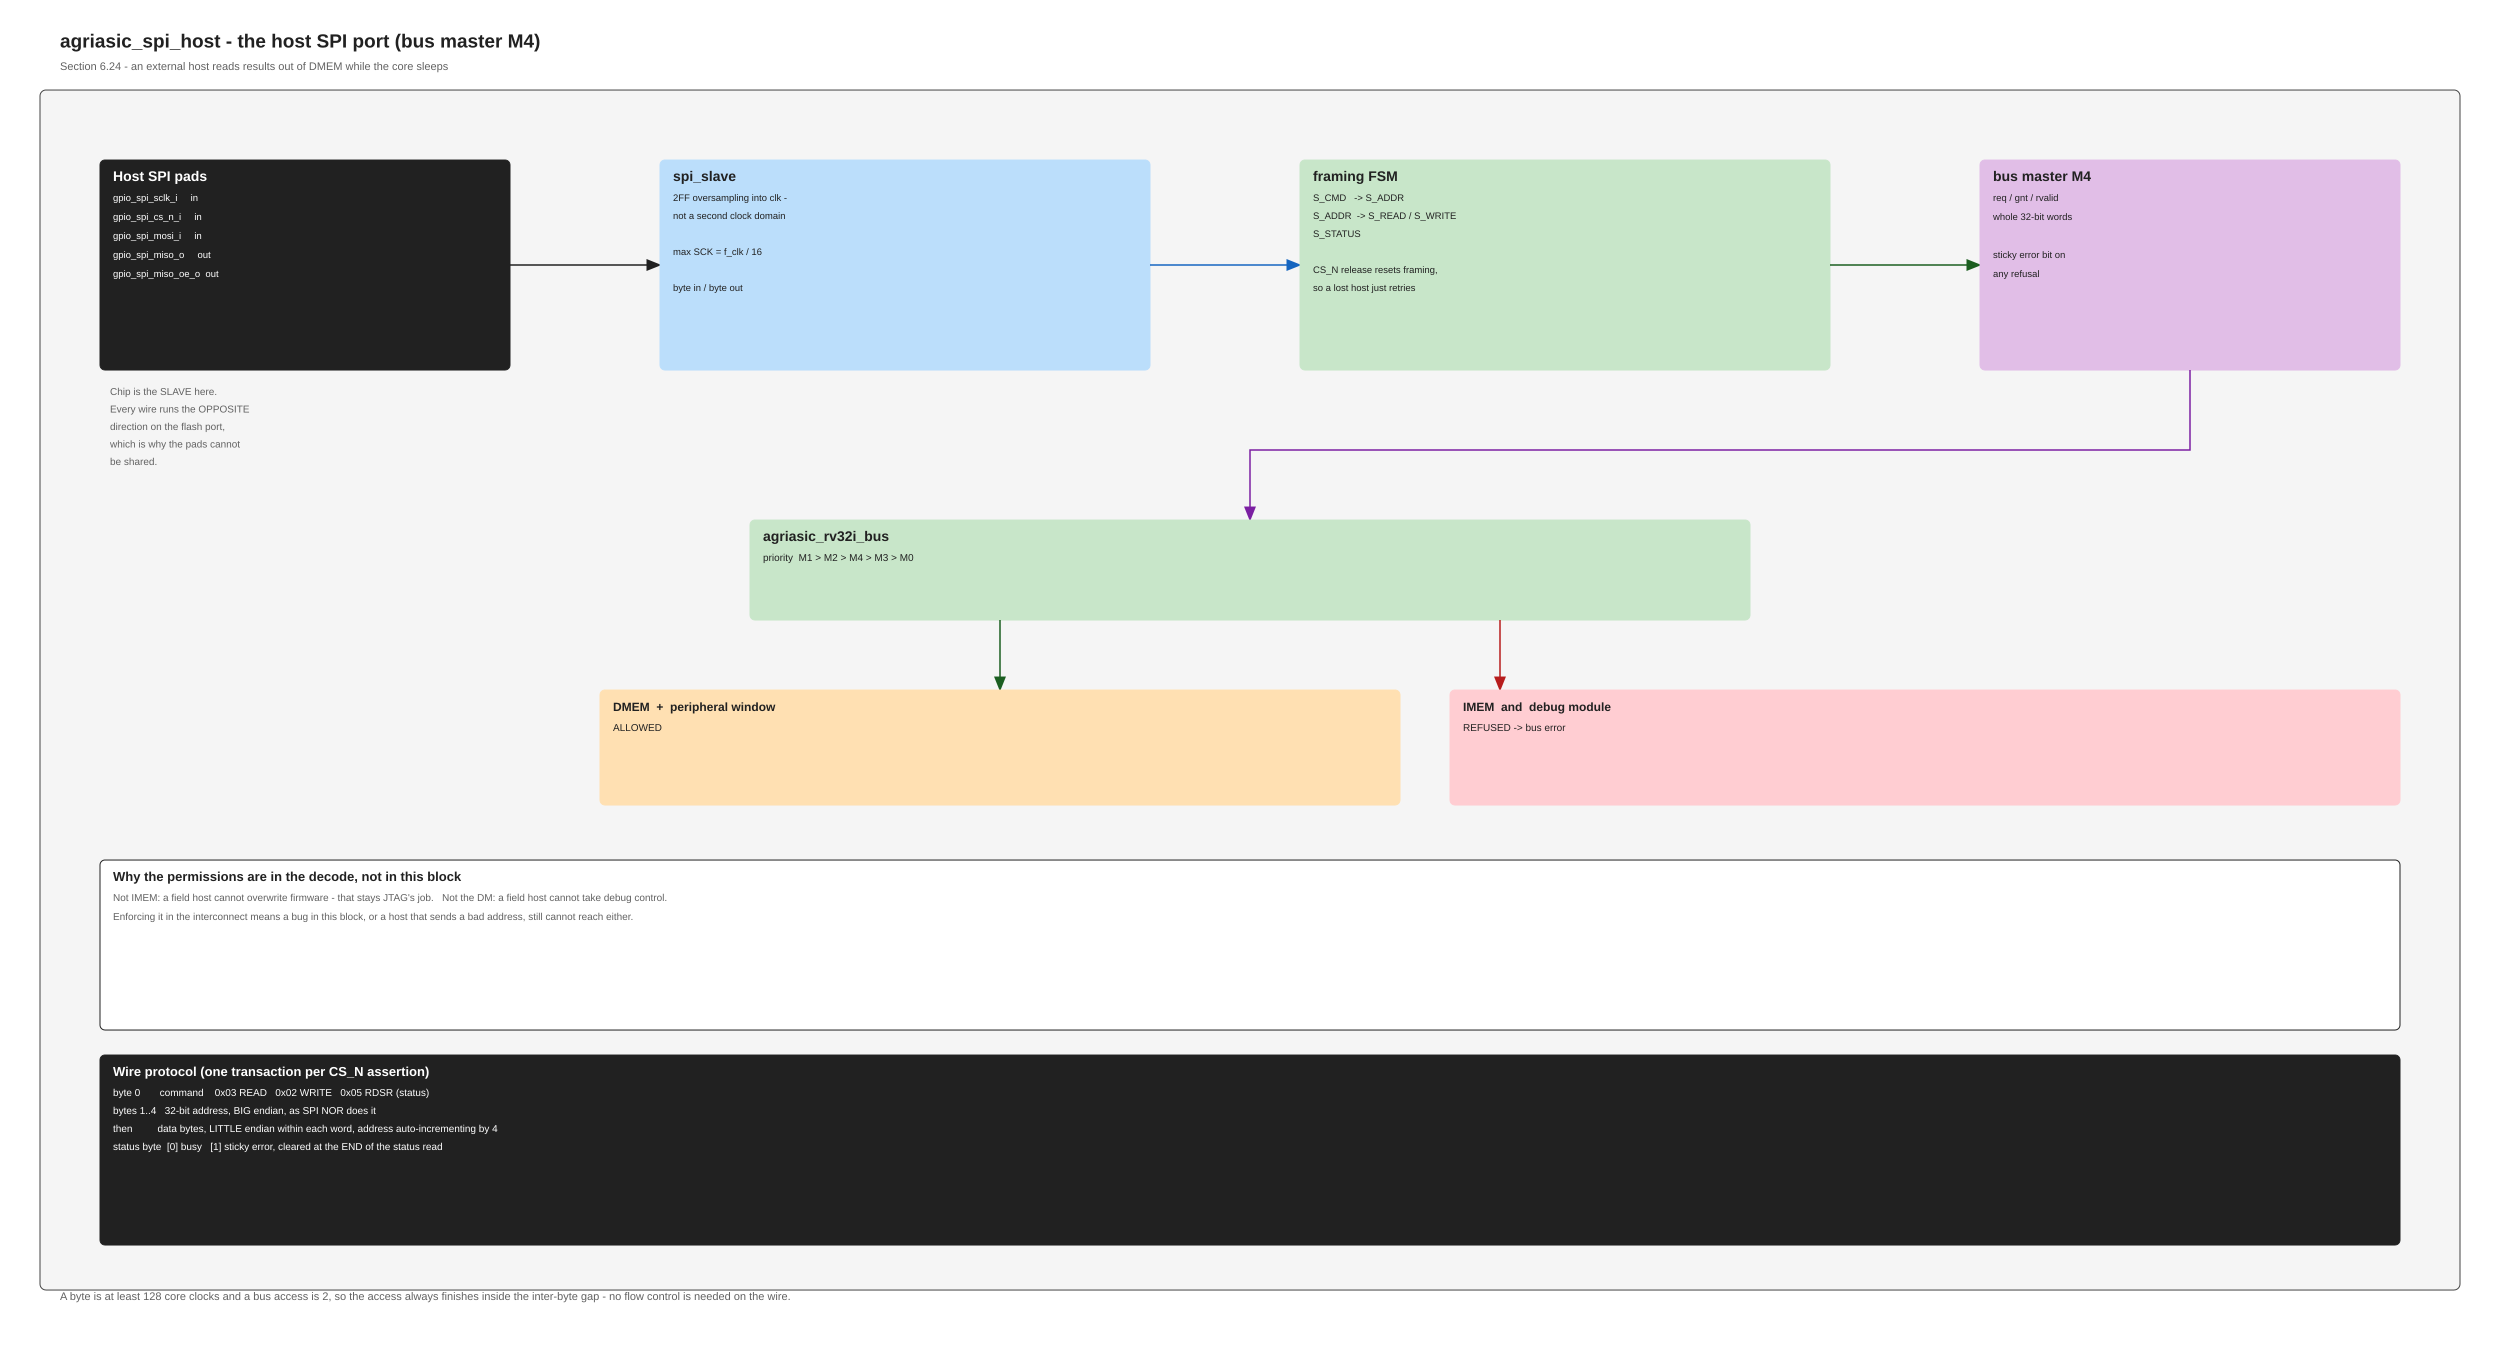
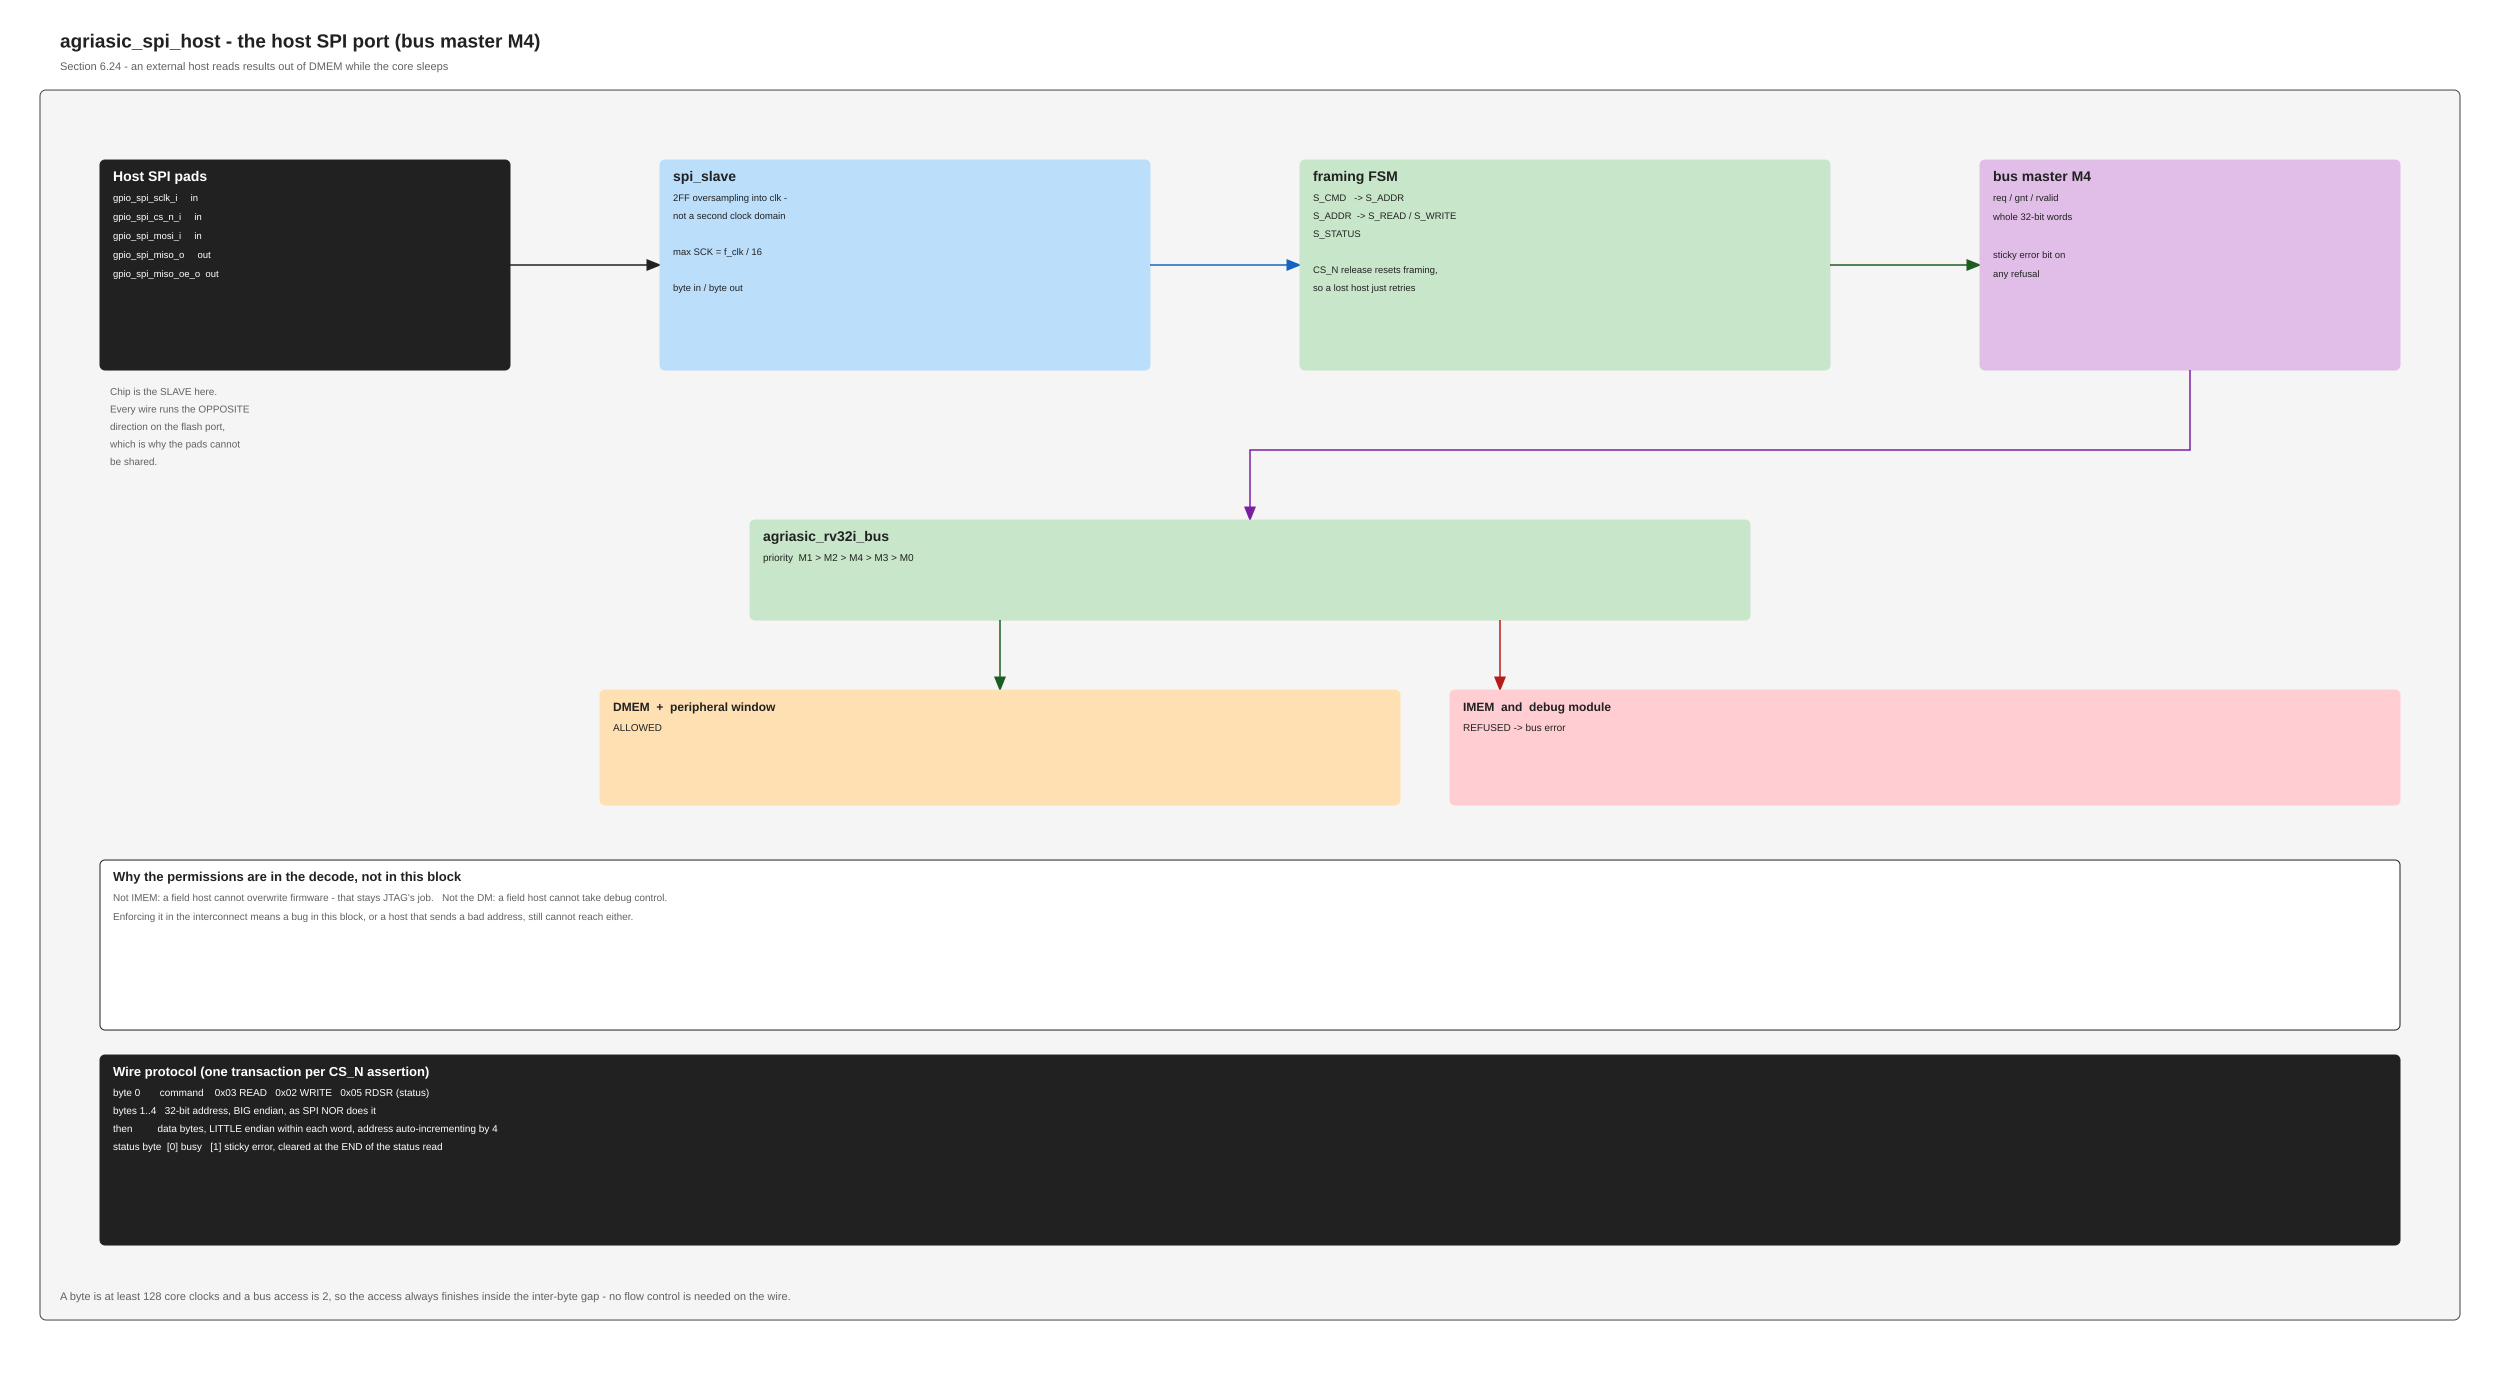
- <svg xmlns="http://www.w3.org/2000/svg" width="5000" height="2700" viewBox="0 0 5000 2700" role="img" aria-labelledby="t d">
+ <svg xmlns="http://www.w3.org/2000/svg" width="5000" height="2760" viewBox="0 0 5000 2760" role="img" aria-labelledby="t d">
  <defs>
    <marker id="mb" markerWidth="10" markerHeight="8" refX="9" refY="4" orient="auto">
      <path d="M0,0 L10,4 L0,8 z" fill="#1565C0" />
    </marker>
    <marker id="mg" markerWidth="10" markerHeight="8" refX="9" refY="4" orient="auto">
      <path d="M0,0 L10,4 L0,8 z" fill="#1B5E20" />
    </marker>
    <marker id="mo" markerWidth="10" markerHeight="8" refX="9" refY="4" orient="auto">
      <path d="M0,0 L10,4 L0,8 z" fill="#E65100" />
    </marker>
    <marker id="mp" markerWidth="10" markerHeight="8" refX="9" refY="4" orient="auto">
      <path d="M0,0 L10,4 L0,8 z" fill="#7B1FA2" />
    </marker>
    <marker id="mr" markerWidth="10" markerHeight="8" refX="9" refY="4" orient="auto">
      <path d="M0,0 L10,4 L0,8 z" fill="#B71C1C" />
    </marker>
    <marker id="mk" markerWidth="10" markerHeight="8" refX="9" refY="4" orient="auto">
      <path d="M0,0 L10,4 L0,8 z" fill="#212121" />
    </marker>
    <marker id="my" markerWidth="10" markerHeight="8" refX="9" refY="4" orient="auto">
      <path d="M0,0 L10,4 L0,8 z" fill="#616161" />
    </marker>
  </defs>
-   <rect width="5000" height="2700" fill="#fff" />
+   <rect width="5000" height="2760" fill="#fff" />
  <text x="120" y="95" font-family="Arial" font-size="38" font-weight="700" fill="#212121">agriasic_spi_host - the host SPI port (bus master M4)</text>
  <text x="120" y="140" font-family="Arial" font-size="22" fill="#616161">Section 6.24 - an external host reads results out of DMEM while the core sleeps</text>
-   <rect x="80" y="180" width="4840" height="2400" rx="12" fill="#F5F5F5" stroke="#444" stroke-width="2" />
+   <rect x="80" y="180" width="4840" height="2460" rx="12" fill="#F5F5F5" stroke="#444" stroke-width="2" />
  <rect x="200" y="320" width="820" height="420" rx="10" fill="#212121" stroke="#212121" stroke-width="2" />
  <text x="226" y="362" font-family="Arial" font-size="28" font-weight="700" fill="#fff" xml:space="preserve">Host SPI pads</text>
  <text x="226" y="402" font-family="Arial" font-size="19" fill="#fff" xml:space="preserve">gpio_spi_sclk_i     in</text>
  <text x="226" y="440" font-family="Arial" font-size="19" fill="#fff" xml:space="preserve">gpio_spi_cs_n_i     in</text>
  <text x="226" y="478" font-family="Arial" font-size="19" fill="#fff" xml:space="preserve">gpio_spi_mosi_i     in</text>
  <text x="226" y="516" font-family="Arial" font-size="19" fill="#fff" xml:space="preserve">gpio_spi_miso_o     out</text>
  <text x="226" y="554" font-family="Arial" font-size="19" fill="#fff" xml:space="preserve">gpio_spi_miso_oe_o  out</text>
  <text x="220" y="790" font-family="Arial" font-size="20" fill="#616161" xml:space="preserve">Chip is the SLAVE here.</text>
  <text x="220" y="825" font-family="Arial" font-size="20" fill="#616161" xml:space="preserve">Every wire runs the OPPOSITE</text>
  <text x="220" y="860" font-family="Arial" font-size="20" fill="#616161" xml:space="preserve">direction on the flash port,</text>
  <text x="220" y="895" font-family="Arial" font-size="20" fill="#616161" xml:space="preserve">which is why the pads cannot</text>
  <text x="220" y="930" font-family="Arial" font-size="20" fill="#616161" xml:space="preserve">be shared.</text>
  <line x1="1020" y1="530" x2="1320" y2="530" stroke="#212121" stroke-width="3" marker-end="url(#mk)" />
  <rect x="1320" y="320" width="980" height="420" rx="10" fill="#BBDEFB" stroke="#BBDEFB" stroke-width="2" />
  <text x="1346" y="362" font-family="Arial" font-size="28" font-weight="700" fill="#212121" xml:space="preserve">spi_slave</text>
  <text x="1346" y="402" font-family="Arial" font-size="19" fill="#212121" xml:space="preserve">2FF oversampling into clk -</text>
  <text x="1346" y="438" font-family="Arial" font-size="19" fill="#212121" xml:space="preserve">not a second clock domain</text>
  <text x="1346" y="474" font-family="Arial" font-size="19" fill="#212121" xml:space="preserve" />
  <text x="1346" y="510" font-family="Arial" font-size="19" fill="#212121" xml:space="preserve">max SCK = f_clk / 16</text>
  <text x="1346" y="546" font-family="Arial" font-size="19" fill="#212121" xml:space="preserve" />
  <text x="1346" y="582" font-family="Arial" font-size="19" fill="#212121" xml:space="preserve">byte in / byte out</text>
  <line x1="2300" y1="530" x2="2600" y2="530" stroke="#1565C0" stroke-width="3" marker-end="url(#mb)" />
  <rect x="2600" y="320" width="1060" height="420" rx="10" fill="#C8E6C9" stroke="#C8E6C9" stroke-width="2" />
  <text x="2626" y="362" font-family="Arial" font-size="28" font-weight="700" fill="#212121" xml:space="preserve">framing FSM</text>
  <text x="2626" y="402" font-family="Arial" font-size="19" fill="#212121" xml:space="preserve">S_CMD   -&gt; S_ADDR</text>
  <text x="2626" y="438" font-family="Arial" font-size="19" fill="#212121" xml:space="preserve">S_ADDR  -&gt; S_READ / S_WRITE</text>
  <text x="2626" y="474" font-family="Arial" font-size="19" fill="#212121" xml:space="preserve">S_STATUS</text>
  <text x="2626" y="510" font-family="Arial" font-size="19" fill="#212121" xml:space="preserve" />
  <text x="2626" y="546" font-family="Arial" font-size="19" fill="#212121" xml:space="preserve">CS_N release resets framing,</text>
  <text x="2626" y="582" font-family="Arial" font-size="19" fill="#212121" xml:space="preserve">so a lost host just retries</text>
  <line x1="3660" y1="530" x2="3960" y2="530" stroke="#1B5E20" stroke-width="3" marker-end="url(#mg)" />
  <rect x="3960" y="320" width="840" height="420" rx="10" fill="#E1BEE7" stroke="#E1BEE7" stroke-width="2" />
  <text x="3986" y="362" font-family="Arial" font-size="28" font-weight="700" fill="#212121" xml:space="preserve">bus master M4</text>
  <text x="3986" y="402" font-family="Arial" font-size="19" fill="#212121" xml:space="preserve">req / gnt / rvalid</text>
  <text x="3986" y="440" font-family="Arial" font-size="19" fill="#212121" xml:space="preserve">whole 32-bit words</text>
  <text x="3986" y="478" font-family="Arial" font-size="19" fill="#212121" xml:space="preserve" />
  <text x="3986" y="516" font-family="Arial" font-size="19" fill="#212121" xml:space="preserve">sticky error bit on</text>
  <text x="3986" y="554" font-family="Arial" font-size="19" fill="#212121" xml:space="preserve">any refusal</text>
  <path d="M4380,740 L4380,900 L2500,900 L2500,1040" fill="none" stroke="#7B1FA2" stroke-width="3" marker-end="url(#mp)" />
  <rect x="1500" y="1040" width="2000" height="200" rx="10" fill="#C8E6C9" stroke="#C8E6C9" stroke-width="2" />
  <text x="1526" y="1082" font-family="Arial" font-size="28" font-weight="700" fill="#212121" xml:space="preserve">agriasic_rv32i_bus</text>
  <text x="1526" y="1122" font-family="Arial" font-size="20" fill="#212121" xml:space="preserve">priority  M1 &gt; M2 &gt; M4 &gt; M3 &gt; M0</text>
  <path d="M2000,1240 L2000,1380" fill="none" stroke="#1B5E20" stroke-width="3" marker-end="url(#mg)" />
  <path d="M3000,1240 L3000,1380" fill="none" stroke="#B71C1C" stroke-width="3" marker-end="url(#mr)" />
  <rect x="1200" y="1380" width="1600" height="230" rx="10" fill="#FFE0B2" stroke="#FFE0B2" stroke-width="2" />
  <text x="1226" y="1422" font-family="Arial" font-size="24" font-weight="700" fill="#212121" xml:space="preserve">DMEM  +  peripheral window</text>
  <text x="1226" y="1462" font-family="Arial" font-size="20" fill="#212121" xml:space="preserve">ALLOWED</text>
  <rect x="2900" y="1380" width="1900" height="230" rx="10" fill="#FFCDD2" stroke="#FFCDD2" stroke-width="2" />
  <text x="2926" y="1422" font-family="Arial" font-size="24" font-weight="700" fill="#212121" xml:space="preserve">IMEM  and  debug module</text>
  <text x="2926" y="1462" font-family="Arial" font-size="20" fill="#212121" xml:space="preserve">REFUSED -&gt; bus error</text>
  <rect x="200" y="1720" width="4600" height="340" rx="10" fill="#fff" stroke="#212121" stroke-width="2" />
  <text x="226" y="1762" font-family="Arial" font-size="26" font-weight="700" fill="#212121" xml:space="preserve">Why the permissions are in the decode, not in this block</text>
  <text x="226" y="1802" font-family="Arial" font-size="20" fill="#616161" xml:space="preserve">Not IMEM: a field host cannot overwrite firmware - that stays JTAG's job.   Not the DM: a field host cannot take debug control.</text>
  <text x="226" y="1840" font-family="Arial" font-size="20" fill="#616161" xml:space="preserve">Enforcing it in the interconnect means a bug in this block, or a host that sends a bad address, still cannot reach either.</text>
  <rect x="200" y="2110" width="4600" height="380" rx="10" fill="#212121" stroke="#212121" stroke-width="2" />
  <text x="226" y="2152" font-family="Arial" font-size="26" font-weight="700" fill="#fff" xml:space="preserve">Wire protocol (one transaction per CS_N assertion)</text>
  <text x="226" y="2192" font-family="Arial" font-size="20" fill="#fff" xml:space="preserve">byte 0       command    0x03 READ   0x02 WRITE   0x05 RDSR (status)</text>
  <text x="226" y="2228" font-family="Arial" font-size="20" fill="#fff" xml:space="preserve">bytes 1..4   32-bit address, BIG endian, as SPI NOR does it</text>
  <text x="226" y="2264" font-family="Arial" font-size="20" fill="#fff" xml:space="preserve">then         data bytes, LITTLE endian within each word, address auto-incrementing by 4</text>
  <text x="226" y="2300" font-family="Arial" font-size="20" fill="#fff" xml:space="preserve">status byte  [0] busy   [1] sticky error, cleared at the END of the status read</text>
  <text x="120" y="2600" font-family="Arial" font-size="22" fill="#616161" xml:space="preserve">A byte is at least 128 core clocks and a bus access is 2, so the access always finishes inside the inter-byte gap - no flow control is needed on the wire.</text>
</svg>
